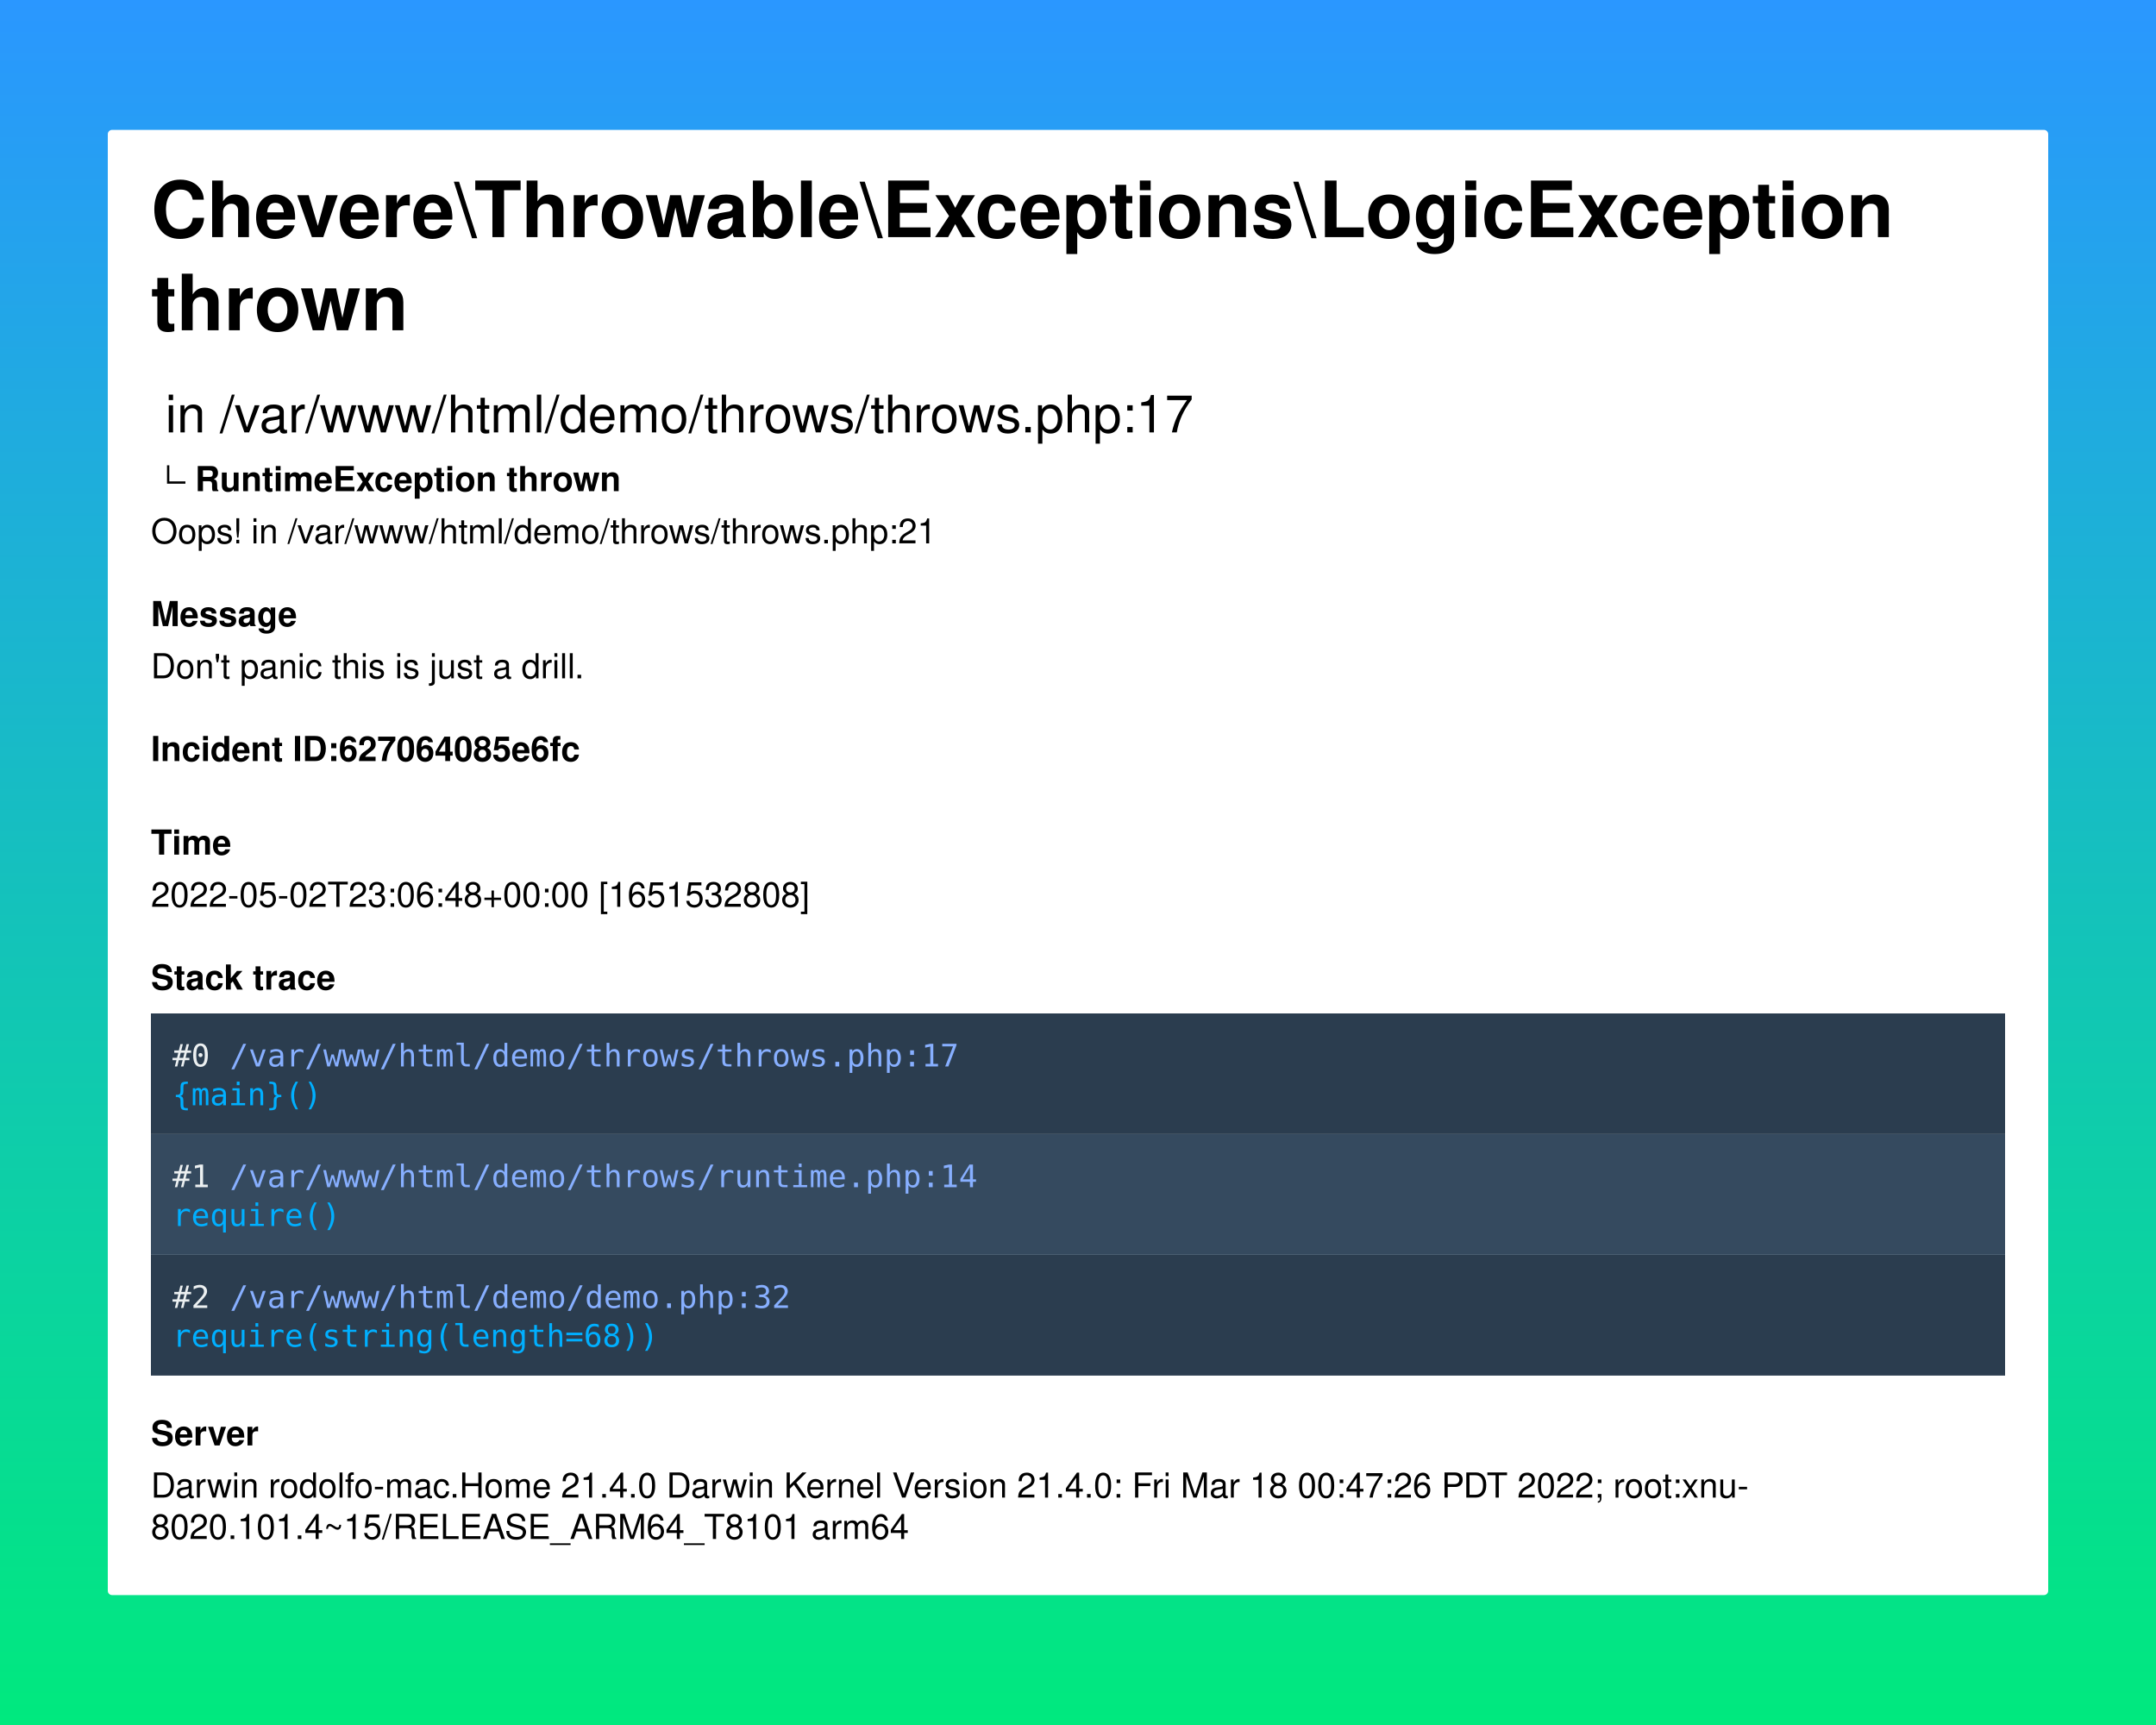
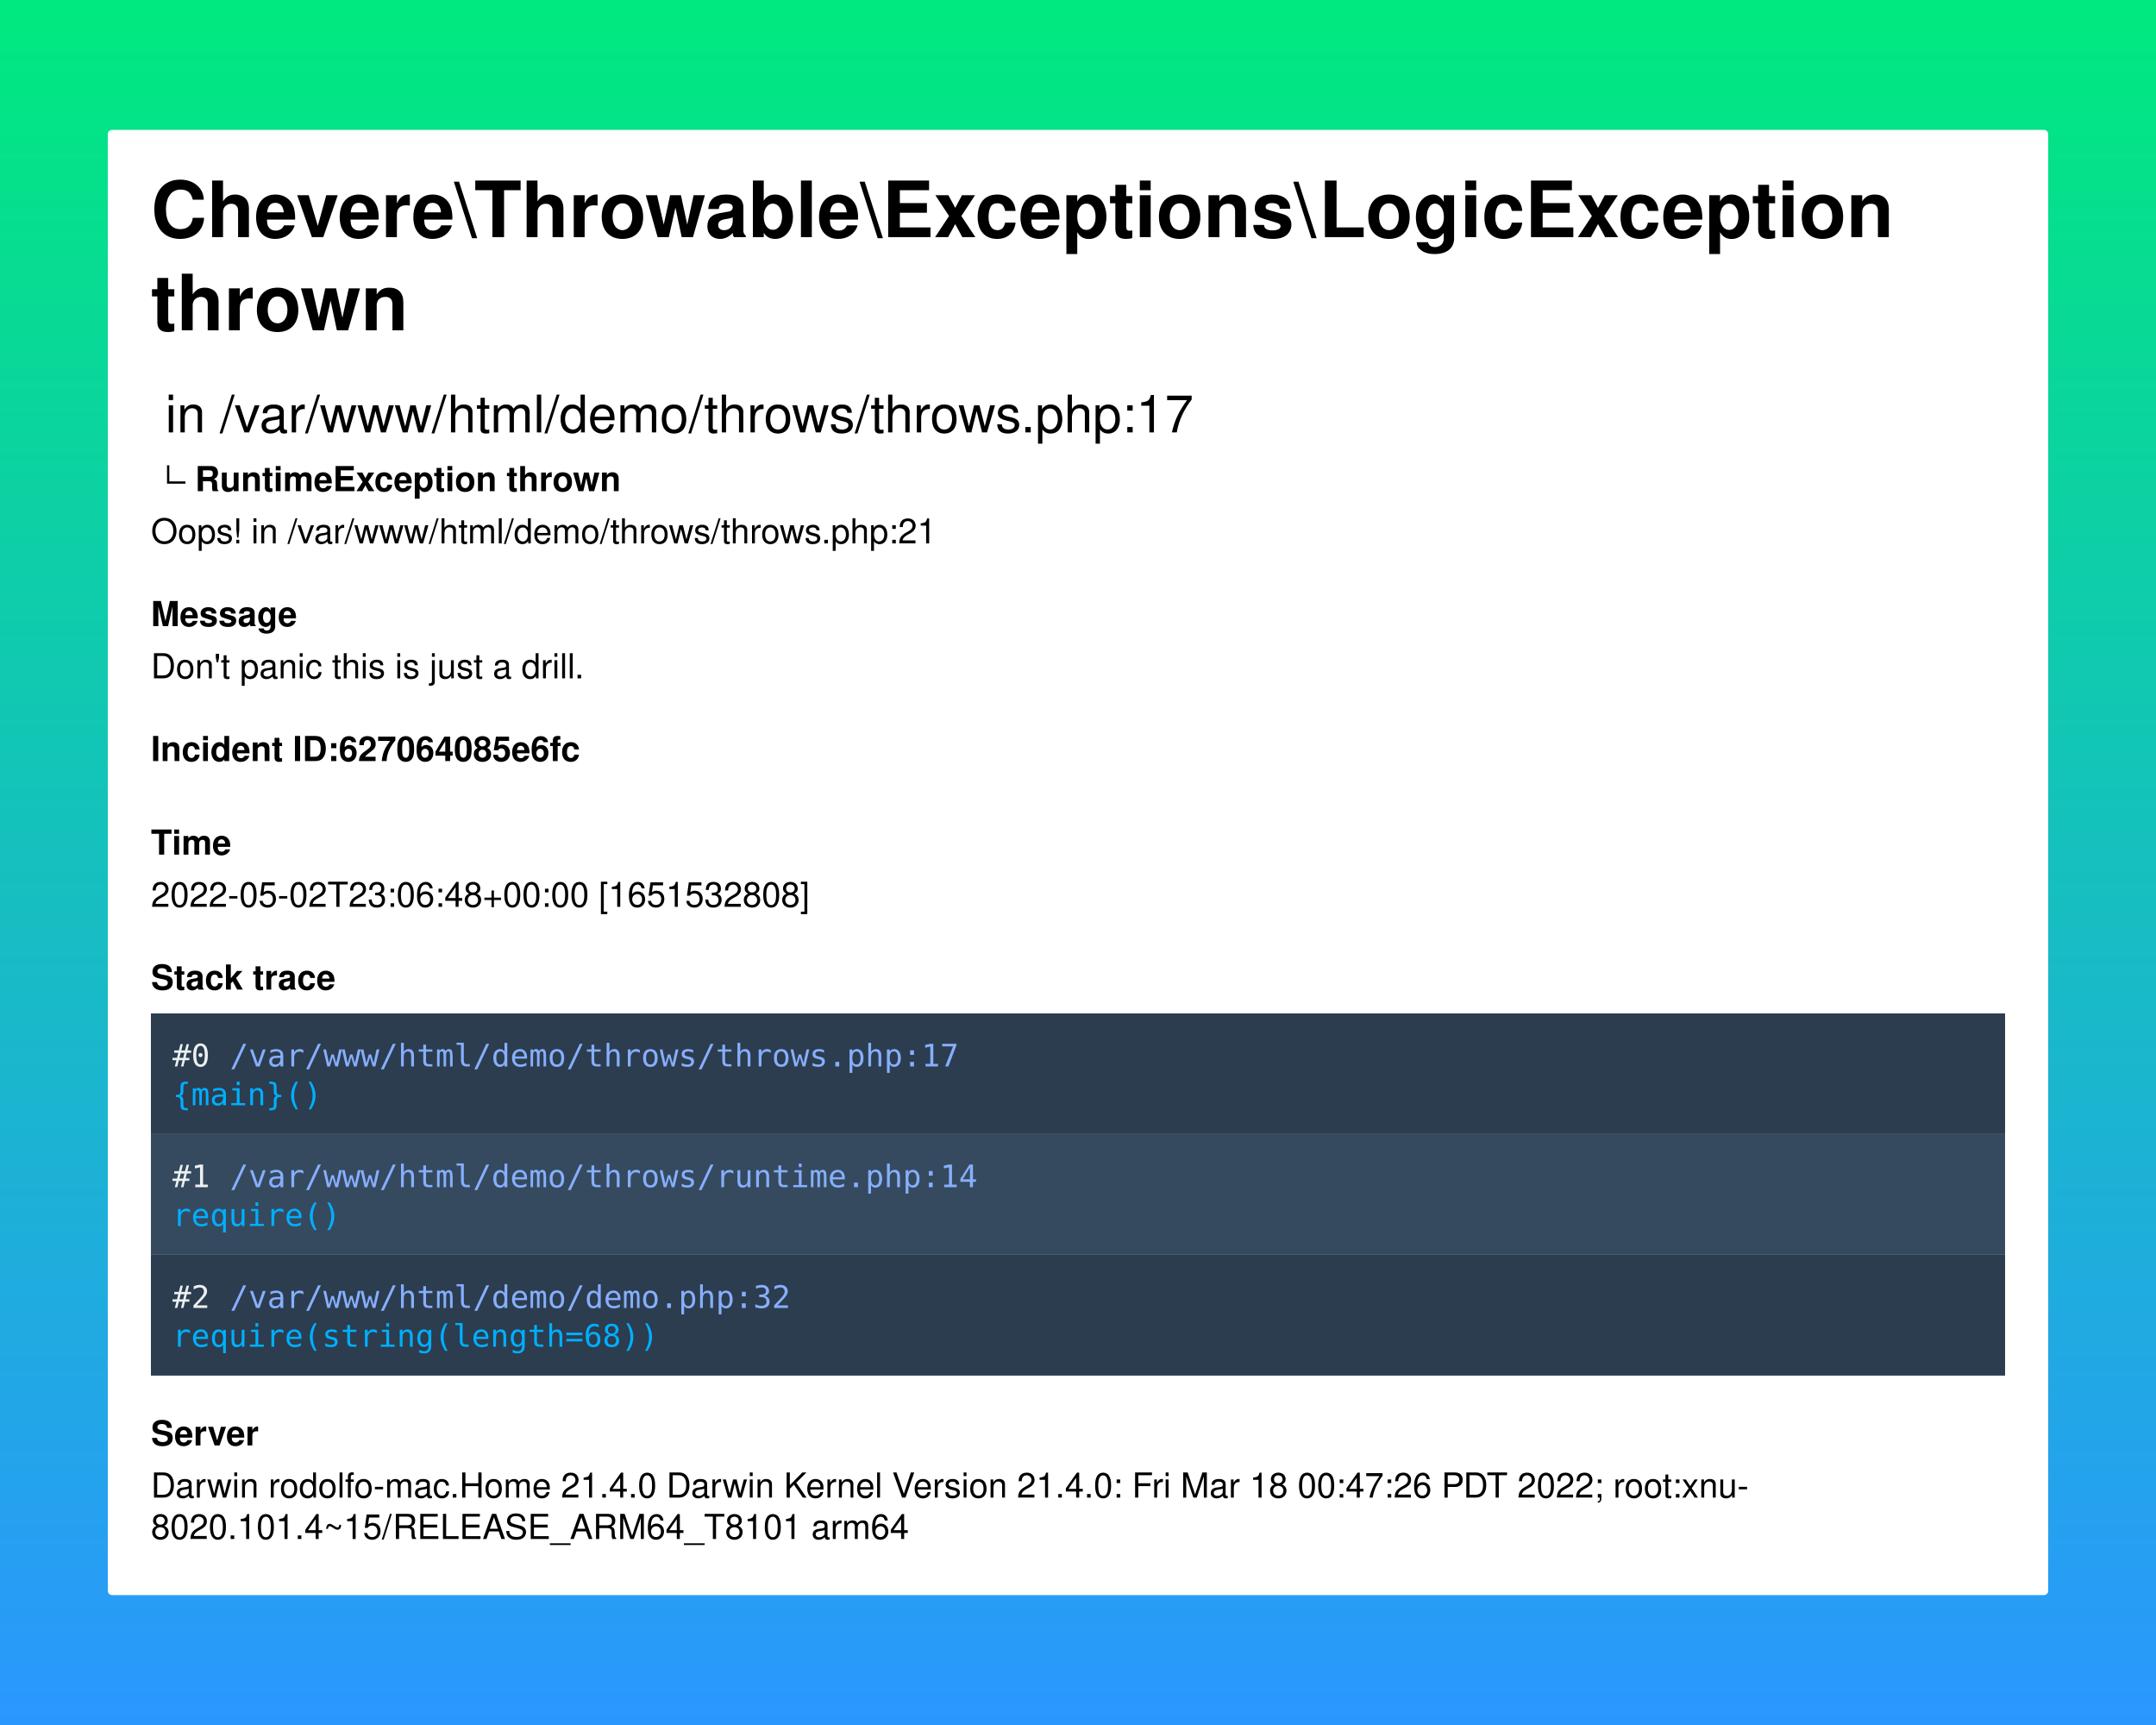
<svg xmlns="http://www.w3.org/2000/svg" data-stacking-context="true" aria-owns="html1" width="1000" height="800" viewBox="0 0 1000 800">
  <defs>
    <linearGradient gradientUnits="userSpaceOnUse" x1="500" y1="0" x2="500" y2="800" id="gradient-0">
-       <stop offset="0" style="stop-color: rgb(42, 151, 255)" />
-       <stop offset="1" style="stop-color: rgb(0, 233, 126);" />
+       <stop offset="0" style="stop-color: rgb(0, 233, 126);" />
+       <stop offset="1" style="stop-color: rgb(42, 151, 255);" />
    </linearGradient>
  </defs>
  <g data-stacking-layer="rootBackgroundAndBorders" />
  <g data-stacking-layer="childStackingContextsWithNegativeStackLevels" />
  <g data-stacking-layer="inFlowNonInlineNonPositionedDescendants" />
  <g data-stacking-layer="nonPositionedFloats" />
  <g data-stacking-layer="inFlowInlineLevelNonPositionedDescendants" />
  <g data-stacking-layer="childStackingContextsWithStackLevelZeroAndPositionedDescendantsWithStackLevelZero" />
  <g data-stacking-layer="childStackingContextsWithPositiveStackLevels" />
  <g data-tag="html" id="html1" data-z-index="auto" data-stacking-context="true" aria-owns="head1 body--flex1">
    <g data-stacking-layer="rootBackgroundAndBorders">
      <rect width="1000" height="800" x="0" y="0" fill="rgb(255, 255, 255)" />
    </g>
    <g data-tag="head" id="head1" data-z-index="auto" data-stacking-context="true" aria-owns="meta1 meta2 style1">
      <g data-tag="meta" id="meta1" data-z-index="auto" data-stacking-context="true" />
      <g data-tag="meta" id="meta2" data-z-index="auto" data-stacking-context="true" />
      <g data-tag="style" id="style1" data-z-index="auto" data-stacking-context="true" />
    </g>
    <g data-tag="body" id="body--flex1" class="body--flex" data-z-index="auto" data-stacking-context="true" role="document" aria-owns="main--stack1">
      <g data-stacking-layer="rootBackgroundAndBorders">
        <rect width="1000" height="800" x="0" y="0" style="fill: url(#gradient-0);" />
      </g>
      <g data-tag="main" id="main--stack1" class="main--stack" data-z-index="auto" data-stacking-context="true" role="main" aria-owns="div1">
        <g data-tag="div" id="div1" data-z-index="auto" data-stacking-context="true" aria-owns="title1 br1 title2 div2 br2 title3 div3 br3 title4 br4 title5 div4 br5 title6 div5 br6 title7 div6">
          <g data-stacking-layer="rootBackgroundAndBorders">
            <rect width="900" height="679.523" x="50" y="60.234" rx="2" ry="2" fill="rgb(255, 255, 255)" />
          </g>
          <g data-tag="div" id="title1" class="title title--scream" data-z-index="auto" data-stacking-context="true" aria-owns="span1">
            <text user-select="auto" style="white-space: pre;" writing-mode="horizontal-tb" word-spacing="0px" unicode-bidi="normal" text-rendering="auto" text-decoration="none solid rgb(0, 0, 0)" text-anchor="start" letter-spacing="normal" font-weight="700" font-variant="normal" font-style="normal" font-stretch="100%" font-size="36px" font-family="Helvetica, Arial, sans-serif" fill="rgb(0, 0, 0)" dominant-baseline="text-after-edge" direction="ltr" color="rgb(0, 0, 0)">
              <tspan x="70" y="119.734" textLength="812.203" lengthAdjust="spacingAndGlyphs">Chevere\Throwable\Exceptions\LogicException </tspan>
              <tspan x="70" y="162.93" textLength="119.977" lengthAdjust="spacingAndGlyphs">thrown </tspan>
            </text>
            <g data-tag="span" id="span1" data-z-index="auto" data-stacking-context="true" aria-owns="span2">
              <g data-tag="span" id="span2" data-z-index="auto" data-stacking-context="true">
                <text user-select="auto" style="white-space: pre;" writing-mode="horizontal-tb" word-spacing="0px" unicode-bidi="normal" text-rendering="auto" text-decoration="none solid rgb(0, 0, 0)" text-anchor="start" letter-spacing="normal" font-weight="400" font-variant="normal" font-style="normal" font-stretch="100%" font-size="24.012px" font-family="Helvetica, Arial, sans-serif" fill="rgb(0, 0, 0)" dominant-baseline="text-after-edge" direction="ltr" color="rgb(0, 0, 0)">
                  <tspan x="70" y="178.219" textLength="0" lengthAdjust="spacingAndGlyphs">
</tspan>
                  <tspan x="70" y="207.031" textLength="6.672" lengthAdjust="spacingAndGlyphs"> </tspan>
                </text>
              </g>
              <text user-select="auto" style="white-space: pre;" writing-mode="horizontal-tb" word-spacing="0px" unicode-bidi="normal" text-rendering="auto" text-decoration="none solid rgb(0, 0, 0)" text-anchor="start" letter-spacing="normal" font-weight="400" font-variant="normal" font-style="normal" font-stretch="100%" font-size="24.012px" font-family="Helvetica, Arial, sans-serif" fill="rgb(0, 0, 0)" dominant-baseline="text-after-edge" direction="ltr" color="rgb(0, 0, 0)">
                <tspan x="76.672" y="207.031" textLength="477.672" lengthAdjust="spacingAndGlyphs">in /var/www/html/demo/throws/throws.php:17</tspan>
              </text>
            </g>
          </g>
          <g data-tag="br" id="br1" data-z-index="auto" data-stacking-context="true" />
          <g data-tag="div" id="title2" class="title" data-z-index="auto" data-stacking-context="true" aria-owns="hide1">
            <g data-stacking-layer="inFlowNonInlineNonPositionedDescendants">
              <g data-tag="span" id="hide1" class="hide" data-z-index="auto" data-stacking-context="true" opacity="0" />
            </g>
            <text user-select="auto" style="white-space: pre;" writing-mode="horizontal-tb" word-spacing="0px" unicode-bidi="normal" text-rendering="auto" text-decoration="none solid rgb(0, 0, 0)" text-anchor="start" letter-spacing="normal" font-weight="700" font-variant="normal" font-style="normal" font-stretch="100%" font-size="16px" font-family="Helvetica, Arial, sans-serif" fill="rgb(0, 0, 0)" dominant-baseline="text-after-edge" direction="ltr" color="rgb(0, 0, 0)">
              <tspan x="70" y="232.133" textLength="218.672" lengthAdjust="spacingAndGlyphs">└ RuntimeException thrown</tspan>
            </text>
          </g>
          <g data-tag="div" id="div2" data-z-index="auto" data-stacking-context="true">
            <text user-select="auto" style="white-space: pre;" writing-mode="horizontal-tb" word-spacing="0px" unicode-bidi="normal" text-rendering="auto" text-decoration="none solid rgb(0, 0, 0)" text-anchor="start" letter-spacing="normal" font-weight="400" font-variant="normal" font-style="normal" font-stretch="100%" font-size="16px" font-family="Helvetica, Arial, sans-serif" fill="rgb(0, 0, 0)" dominant-baseline="text-after-edge" direction="ltr" color="rgb(0, 0, 0)">
              <tspan x="70" y="256.328" textLength="365.477" lengthAdjust="spacingAndGlyphs">Oops! in /var/www/html/demo/throws/throws.php:21</tspan>
            </text>
          </g>
          <g data-tag="br" id="br2" data-z-index="auto" data-stacking-context="true" />
          <g data-tag="div" id="title3" class="title" data-z-index="auto" data-stacking-context="true" aria-owns="hide2">
            <g data-stacking-layer="inFlowNonInlineNonPositionedDescendants">
              <g data-tag="span" id="hide2" class="hide" data-z-index="auto" data-stacking-context="true" opacity="0" />
            </g>
            <text user-select="auto" style="white-space: pre;" writing-mode="horizontal-tb" word-spacing="0px" unicode-bidi="normal" text-rendering="auto" text-decoration="none solid rgb(0, 0, 0)" text-anchor="start" letter-spacing="normal" font-weight="700" font-variant="normal" font-style="normal" font-stretch="100%" font-size="16px" font-family="Helvetica, Arial, sans-serif" fill="rgb(0, 0, 0)" dominant-baseline="text-after-edge" direction="ltr" color="rgb(0, 0, 0)">
              <tspan x="70" y="294.719" textLength="67.594" lengthAdjust="spacingAndGlyphs">Message</tspan>
            </text>
          </g>
          <g data-tag="div" id="div3" data-z-index="auto" data-stacking-context="true">
            <text user-select="auto" style="white-space: pre;" writing-mode="horizontal-tb" word-spacing="0px" unicode-bidi="normal" text-rendering="auto" text-decoration="none solid rgb(0, 0, 0)" text-anchor="start" letter-spacing="normal" font-weight="400" font-variant="normal" font-style="normal" font-stretch="100%" font-size="16px" font-family="Helvetica, Arial, sans-serif" fill="rgb(0, 0, 0)" dominant-baseline="text-after-edge" direction="ltr" color="rgb(0, 0, 0)">
              <tspan x="70" y="318.914" textLength="201.359" lengthAdjust="spacingAndGlyphs">Don't panic this is just a drill.</tspan>
            </text>
          </g>
          <g data-tag="br" id="br3" data-z-index="auto" data-stacking-context="true" />
          <g data-tag="div" id="title4" class="title" data-z-index="auto" data-stacking-context="true" aria-owns="hide3">
            <g data-stacking-layer="inFlowNonInlineNonPositionedDescendants">
              <g data-tag="span" id="hide3" class="hide" data-z-index="auto" data-stacking-context="true" opacity="0" />
            </g>
            <text user-select="auto" style="white-space: pre;" writing-mode="horizontal-tb" word-spacing="0px" unicode-bidi="normal" text-rendering="auto" text-decoration="none solid rgb(0, 0, 0)" text-anchor="start" letter-spacing="normal" font-weight="700" font-variant="normal" font-style="normal" font-stretch="100%" font-size="16px" font-family="Helvetica, Arial, sans-serif" fill="rgb(0, 0, 0)" dominant-baseline="text-after-edge" direction="ltr" color="rgb(0, 0, 0)">
              <tspan x="70" y="357.305" textLength="199.219" lengthAdjust="spacingAndGlyphs">Incident ID:627064085e6fc</tspan>
            </text>
          </g>
          <g data-tag="br" id="br4" data-z-index="auto" data-stacking-context="true" />
          <g data-tag="div" id="title5" class="title" data-z-index="auto" data-stacking-context="true" aria-owns="hide4">
            <g data-stacking-layer="inFlowNonInlineNonPositionedDescendants">
              <g data-tag="span" id="hide4" class="hide" data-z-index="auto" data-stacking-context="true" opacity="0" />
            </g>
            <text user-select="auto" style="white-space: pre;" writing-mode="horizontal-tb" word-spacing="0px" unicode-bidi="normal" text-rendering="auto" text-decoration="none solid rgb(0, 0, 0)" text-anchor="start" letter-spacing="normal" font-weight="700" font-variant="normal" font-style="normal" font-stretch="100%" font-size="16px" font-family="Helvetica, Arial, sans-serif" fill="rgb(0, 0, 0)" dominant-baseline="text-after-edge" direction="ltr" color="rgb(0, 0, 0)">
              <tspan x="70" y="400.695" textLength="37.062" lengthAdjust="spacingAndGlyphs">Time</tspan>
            </text>
          </g>
          <g data-tag="div" id="div4" data-z-index="auto" data-stacking-context="true">
            <text user-select="auto" style="white-space: pre;" writing-mode="horizontal-tb" word-spacing="0px" unicode-bidi="normal" text-rendering="auto" text-decoration="none solid rgb(0, 0, 0)" text-anchor="start" letter-spacing="normal" font-weight="400" font-variant="normal" font-style="normal" font-stretch="100%" font-size="16px" font-family="Helvetica, Arial, sans-serif" fill="rgb(0, 0, 0)" dominant-baseline="text-after-edge" direction="ltr" color="rgb(0, 0, 0)">
              <tspan x="70" y="424.891" textLength="305.602" lengthAdjust="spacingAndGlyphs">2022-05-02T23:06:48+00:00 [1651532808]</tspan>
            </text>
          </g>
          <g data-tag="br" id="br5" data-z-index="auto" data-stacking-context="true" />
          <g data-tag="div" id="title6" class="title" data-z-index="auto" data-stacking-context="true" aria-owns="hide5">
            <g data-stacking-layer="inFlowNonInlineNonPositionedDescendants">
              <g data-tag="span" id="hide5" class="hide" data-z-index="auto" data-stacking-context="true" opacity="0" />
            </g>
            <text user-select="auto" style="white-space: pre;" writing-mode="horizontal-tb" word-spacing="0px" unicode-bidi="normal" text-rendering="auto" text-decoration="none solid rgb(0, 0, 0)" text-anchor="start" letter-spacing="normal" font-weight="700" font-variant="normal" font-style="normal" font-stretch="100%" font-size="16px" font-family="Helvetica, Arial, sans-serif" fill="rgb(0, 0, 0)" dominant-baseline="text-after-edge" direction="ltr" color="rgb(0, 0, 0)">
              <tspan x="70" y="463.281" textLength="85.391" lengthAdjust="spacingAndGlyphs">Stack trace</tspan>
            </text>
          </g>
          <g data-tag="div" id="div5" data-z-index="auto" data-stacking-context="true" aria-owns="hr1 pre1 hr2 pre2 hr3 pre3 hr4">
            <g data-tag="div" id="hr1" class="hr" data-z-index="auto" data-stacking-context="true" aria-owns="span3">
              <g data-tag="span" id="span3" data-z-index="auto" data-stacking-context="true" opacity="0" />
            </g>
            <g data-tag="div" id="pre1" class="pre pre--stack-entry " data-z-index="auto" data-stacking-context="true" mask="url(#mask-for-pre11)" aria-owns="span4 span5 span6 span7">
              <g data-stacking-layer="rootBackgroundAndBorders">
                <rect width="860" height="56" x="70" y="469.977" fill="rgb(43, 61, 79)" />
              </g>
              <mask id="mask-for-pre11">
                <rect width="860" height="56" x="70" y="469.977" fill="#ffffff" />
              </mask>
              <text user-select="auto" style="white-space: pre;" writing-mode="horizontal-tb" word-spacing="0px" unicode-bidi="normal" text-rendering="auto" text-decoration="none solid rgb(236, 240, 241)" text-anchor="start" letter-spacing="normal" font-weight="400" font-variant="normal" font-style="normal" font-stretch="100%" font-size="14.4px" font-family="&quot;Fira Code Retina&quot;, &quot;Operator Mono&quot;, Inconsolata, Consolas, monospace, sans-serif" fill="rgb(236, 240, 241)" dominant-baseline="text-after-edge" direction="ltr" color="rgb(236, 240, 241)">
                <tspan x="80" y="497.977" textLength="26.586" lengthAdjust="spacingAndGlyphs">#0 </tspan>
              </text>
              <g data-tag="span" id="span4" data-z-index="auto" data-stacking-context="true">
                <text user-select="auto" style="white-space: pre;" writing-mode="horizontal-tb" word-spacing="0px" unicode-bidi="normal" text-rendering="auto" text-decoration="none solid rgb(135, 175, 255)" text-anchor="start" letter-spacing="normal" font-weight="400" font-variant="normal" font-style="normal" font-stretch="100%" font-size="14.4px" font-family="&quot;Fira Code Retina&quot;, &quot;Operator Mono&quot;, Inconsolata, Consolas, monospace, sans-serif" fill="rgb(135, 175, 255)" dominant-baseline="text-after-edge" direction="ltr" color="rgb(135, 175, 255)">
                  <tspan x="106.586" y="497.977" textLength="345.57" lengthAdjust="spacingAndGlyphs">/var/www/html/demo/throws/throws.php:17</tspan>
                </text>
              </g>
              <text user-select="auto" style="white-space: pre;" writing-mode="horizontal-tb" word-spacing="0px" unicode-bidi="normal" text-rendering="auto" text-decoration="none solid rgb(236, 240, 241)" text-anchor="start" letter-spacing="normal" font-weight="400" font-variant="normal" font-style="normal" font-stretch="100%" font-size="14.4px" font-family="&quot;Fira Code Retina&quot;, &quot;Operator Mono&quot;, Inconsolata, Consolas, monospace, sans-serif" fill="rgb(236, 240, 241)" dominant-baseline="text-after-edge" direction="ltr" color="rgb(236, 240, 241)">
                <tspan x="452.156" y="497.977" textLength="0" lengthAdjust="spacingAndGlyphs">
</tspan>
              </text>
              <g data-tag="span" id="span5" data-z-index="auto" data-stacking-context="true" />
              <g data-tag="span" id="span6" data-z-index="auto" data-stacking-context="true" />
              <g data-tag="span" id="span7" data-z-index="auto" data-stacking-context="true">
                <text user-select="auto" style="white-space: pre;" writing-mode="horizontal-tb" word-spacing="0px" unicode-bidi="normal" text-rendering="auto" text-decoration="none solid rgb(0, 175, 255)" text-anchor="start" letter-spacing="normal" font-weight="400" font-variant="normal" font-style="normal" font-stretch="100%" font-size="14.4px" font-family="&quot;Fira Code Retina&quot;, &quot;Operator Mono&quot;, Inconsolata, Consolas, monospace, sans-serif" fill="rgb(0, 175, 255)" dominant-baseline="text-after-edge" direction="ltr" color="rgb(0, 175, 255)">
                  <tspan x="80" y="515.977" textLength="70.891" lengthAdjust="spacingAndGlyphs">{main}()</tspan>
                </text>
              </g>
            </g>
            <g data-tag="div" id="hr2" class="hr" data-z-index="auto" data-stacking-context="true" aria-owns="span8">
              <g data-tag="span" id="span8" data-z-index="auto" data-stacking-context="true" opacity="0" />
            </g>
            <g data-tag="div" id="pre2" class="pre pre--stack-entry entry--even" data-z-index="auto" data-stacking-context="true" mask="url(#mask-for-pre21)" aria-owns="span9 span10 span11 span12">
              <g data-stacking-layer="rootBackgroundAndBorders">
                <rect width="860" height="56" x="70" y="525.977" fill="rgb(53, 74, 95)" />
              </g>
              <mask id="mask-for-pre21">
                <rect width="860" height="56" x="70" y="525.977" fill="#ffffff" />
              </mask>
              <text user-select="auto" style="white-space: pre;" writing-mode="horizontal-tb" word-spacing="0px" unicode-bidi="normal" text-rendering="auto" text-decoration="none solid rgb(236, 240, 241)" text-anchor="start" letter-spacing="normal" font-weight="400" font-variant="normal" font-style="normal" font-stretch="100%" font-size="14.4px" font-family="&quot;Fira Code Retina&quot;, &quot;Operator Mono&quot;, Inconsolata, Consolas, monospace, sans-serif" fill="rgb(236, 240, 241)" dominant-baseline="text-after-edge" direction="ltr" color="rgb(236, 240, 241)">
                <tspan x="80" y="553.977" textLength="26.586" lengthAdjust="spacingAndGlyphs">#1 </tspan>
              </text>
              <g data-tag="span" id="span9" data-z-index="auto" data-stacking-context="true">
                <text user-select="auto" style="white-space: pre;" writing-mode="horizontal-tb" word-spacing="0px" unicode-bidi="normal" text-rendering="auto" text-decoration="none solid rgb(135, 175, 255)" text-anchor="start" letter-spacing="normal" font-weight="400" font-variant="normal" font-style="normal" font-stretch="100%" font-size="14.4px" font-family="&quot;Fira Code Retina&quot;, &quot;Operator Mono&quot;, Inconsolata, Consolas, monospace, sans-serif" fill="rgb(135, 175, 255)" dominant-baseline="text-after-edge" direction="ltr" color="rgb(135, 175, 255)">
                  <tspan x="106.586" y="553.977" textLength="354.43" lengthAdjust="spacingAndGlyphs">/var/www/html/demo/throws/runtime.php:14</tspan>
                </text>
              </g>
              <text user-select="auto" style="white-space: pre;" writing-mode="horizontal-tb" word-spacing="0px" unicode-bidi="normal" text-rendering="auto" text-decoration="none solid rgb(236, 240, 241)" text-anchor="start" letter-spacing="normal" font-weight="400" font-variant="normal" font-style="normal" font-stretch="100%" font-size="14.4px" font-family="&quot;Fira Code Retina&quot;, &quot;Operator Mono&quot;, Inconsolata, Consolas, monospace, sans-serif" fill="rgb(236, 240, 241)" dominant-baseline="text-after-edge" direction="ltr" color="rgb(236, 240, 241)">
                <tspan x="461.016" y="553.977" textLength="0" lengthAdjust="spacingAndGlyphs">
</tspan>
              </text>
              <g data-tag="span" id="span10" data-z-index="auto" data-stacking-context="true" />
              <g data-tag="span" id="span11" data-z-index="auto" data-stacking-context="true" />
              <g data-tag="span" id="span12" data-z-index="auto" data-stacking-context="true">
                <text user-select="auto" style="white-space: pre;" writing-mode="horizontal-tb" word-spacing="0px" unicode-bidi="normal" text-rendering="auto" text-decoration="none solid rgb(0, 175, 255)" text-anchor="start" letter-spacing="normal" font-weight="400" font-variant="normal" font-style="normal" font-stretch="100%" font-size="14.4px" font-family="&quot;Fira Code Retina&quot;, &quot;Operator Mono&quot;, Inconsolata, Consolas, monospace, sans-serif" fill="rgb(0, 175, 255)" dominant-baseline="text-after-edge" direction="ltr" color="rgb(0, 175, 255)">
                  <tspan x="80" y="571.977" textLength="79.75" lengthAdjust="spacingAndGlyphs">require()</tspan>
                </text>
              </g>
            </g>
            <g data-tag="div" id="hr3" class="hr" data-z-index="auto" data-stacking-context="true" aria-owns="span13">
              <g data-tag="span" id="span13" data-z-index="auto" data-stacking-context="true" opacity="0" />
            </g>
            <g data-tag="div" id="pre3" class="pre pre--stack-entry " data-z-index="auto" data-stacking-context="true" mask="url(#mask-for-pre31)" aria-owns="span14 span15 span16 span17">
              <g data-stacking-layer="rootBackgroundAndBorders">
                <rect width="860" height="56" x="70" y="581.977" fill="rgb(43, 61, 79)" />
              </g>
              <mask id="mask-for-pre31">
                <rect width="860" height="56" x="70" y="581.977" fill="#ffffff" />
              </mask>
              <text user-select="auto" style="white-space: pre;" writing-mode="horizontal-tb" word-spacing="0px" unicode-bidi="normal" text-rendering="auto" text-decoration="none solid rgb(236, 240, 241)" text-anchor="start" letter-spacing="normal" font-weight="400" font-variant="normal" font-style="normal" font-stretch="100%" font-size="14.4px" font-family="&quot;Fira Code Retina&quot;, &quot;Operator Mono&quot;, Inconsolata, Consolas, monospace, sans-serif" fill="rgb(236, 240, 241)" dominant-baseline="text-after-edge" direction="ltr" color="rgb(236, 240, 241)">
                <tspan x="80" y="609.977" textLength="26.586" lengthAdjust="spacingAndGlyphs">#2 </tspan>
              </text>
              <g data-tag="span" id="span14" data-z-index="auto" data-stacking-context="true">
                <text user-select="auto" style="white-space: pre;" writing-mode="horizontal-tb" word-spacing="0px" unicode-bidi="normal" text-rendering="auto" text-decoration="none solid rgb(135, 175, 255)" text-anchor="start" letter-spacing="normal" font-weight="400" font-variant="normal" font-style="normal" font-stretch="100%" font-size="14.4px" font-family="&quot;Fira Code Retina&quot;, &quot;Operator Mono&quot;, Inconsolata, Consolas, monospace, sans-serif" fill="rgb(135, 175, 255)" dominant-baseline="text-after-edge" direction="ltr" color="rgb(135, 175, 255)">
                  <tspan x="106.586" y="609.977" textLength="265.82" lengthAdjust="spacingAndGlyphs">/var/www/html/demo/demo.php:32</tspan>
                </text>
              </g>
              <text user-select="auto" style="white-space: pre;" writing-mode="horizontal-tb" word-spacing="0px" unicode-bidi="normal" text-rendering="auto" text-decoration="none solid rgb(236, 240, 241)" text-anchor="start" letter-spacing="normal" font-weight="400" font-variant="normal" font-style="normal" font-stretch="100%" font-size="14.4px" font-family="&quot;Fira Code Retina&quot;, &quot;Operator Mono&quot;, Inconsolata, Consolas, monospace, sans-serif" fill="rgb(236, 240, 241)" dominant-baseline="text-after-edge" direction="ltr" color="rgb(236, 240, 241)">
                <tspan x="372.406" y="609.977" textLength="0" lengthAdjust="spacingAndGlyphs">
</tspan>
              </text>
              <g data-tag="span" id="span15" data-z-index="auto" data-stacking-context="true" />
              <g data-tag="span" id="span16" data-z-index="auto" data-stacking-context="true" />
              <g data-tag="span" id="span17" data-z-index="auto" data-stacking-context="true">
                <text user-select="auto" style="white-space: pre;" writing-mode="horizontal-tb" word-spacing="0px" unicode-bidi="normal" text-rendering="auto" text-decoration="none solid rgb(0, 175, 255)" text-anchor="start" letter-spacing="normal" font-weight="400" font-variant="normal" font-style="normal" font-stretch="100%" font-size="14.4px" font-family="&quot;Fira Code Retina&quot;, &quot;Operator Mono&quot;, Inconsolata, Consolas, monospace, sans-serif" fill="rgb(0, 175, 255)" dominant-baseline="text-after-edge" direction="ltr" color="rgb(0, 175, 255)">
                  <tspan x="80" y="627.977" textLength="230.383" lengthAdjust="spacingAndGlyphs">require(string(length=68))</tspan>
                </text>
              </g>
            </g>
            <g data-tag="div" id="hr4" class="hr" data-z-index="auto" data-stacking-context="true" aria-owns="span18">
              <g data-tag="span" id="span18" data-z-index="auto" data-stacking-context="true" opacity="0" />
            </g>
          </g>
          <g data-tag="br" id="br6" data-z-index="auto" data-stacking-context="true" />
          <g data-tag="div" id="title7" class="title" data-z-index="auto" data-stacking-context="true" aria-owns="hide6">
            <g data-stacking-layer="inFlowNonInlineNonPositionedDescendants">
              <g data-tag="span" id="hide6" class="hide" data-z-index="auto" data-stacking-context="true" opacity="0" />
            </g>
            <text user-select="auto" style="white-space: pre;" writing-mode="horizontal-tb" word-spacing="0px" unicode-bidi="normal" text-rendering="auto" text-decoration="none solid rgb(0, 0, 0)" text-anchor="start" letter-spacing="normal" font-weight="700" font-variant="normal" font-style="normal" font-stretch="100%" font-size="16px" font-family="Helvetica, Arial, sans-serif" fill="rgb(0, 0, 0)" dominant-baseline="text-after-edge" direction="ltr" color="rgb(0, 0, 0)">
              <tspan x="70" y="674.672" textLength="49.82" lengthAdjust="spacingAndGlyphs">Server</tspan>
            </text>
          </g>
          <g data-tag="div" id="div6" data-z-index="auto" data-stacking-context="true">
            <text user-select="auto" style="white-space: pre;" writing-mode="horizontal-tb" word-spacing="0px" unicode-bidi="normal" text-rendering="auto" text-decoration="none solid rgb(0, 0, 0)" text-anchor="start" letter-spacing="normal" font-weight="400" font-variant="normal" font-style="normal" font-stretch="100%" font-size="16px" font-family="Helvetica, Arial, sans-serif" fill="rgb(0, 0, 0)" dominant-baseline="text-after-edge" direction="ltr" color="rgb(0, 0, 0)">
              <tspan x="70" y="698.867" textLength="743.195" lengthAdjust="spacingAndGlyphs">Darwin rodolfo-mac.Home 21.4.0 Darwin Kernel Version 21.4.0: Fri Mar 18 00:47:26 PDT 2022; root:xnu-</tspan>
              <tspan x="70" y="718.062" textLength="351.789" lengthAdjust="spacingAndGlyphs">8020.101.4~15/RELEASE_ARM64_T8101 arm64</tspan>
            </text>
          </g>
        </g>
      </g>
    </g>
  </g>
</svg>
